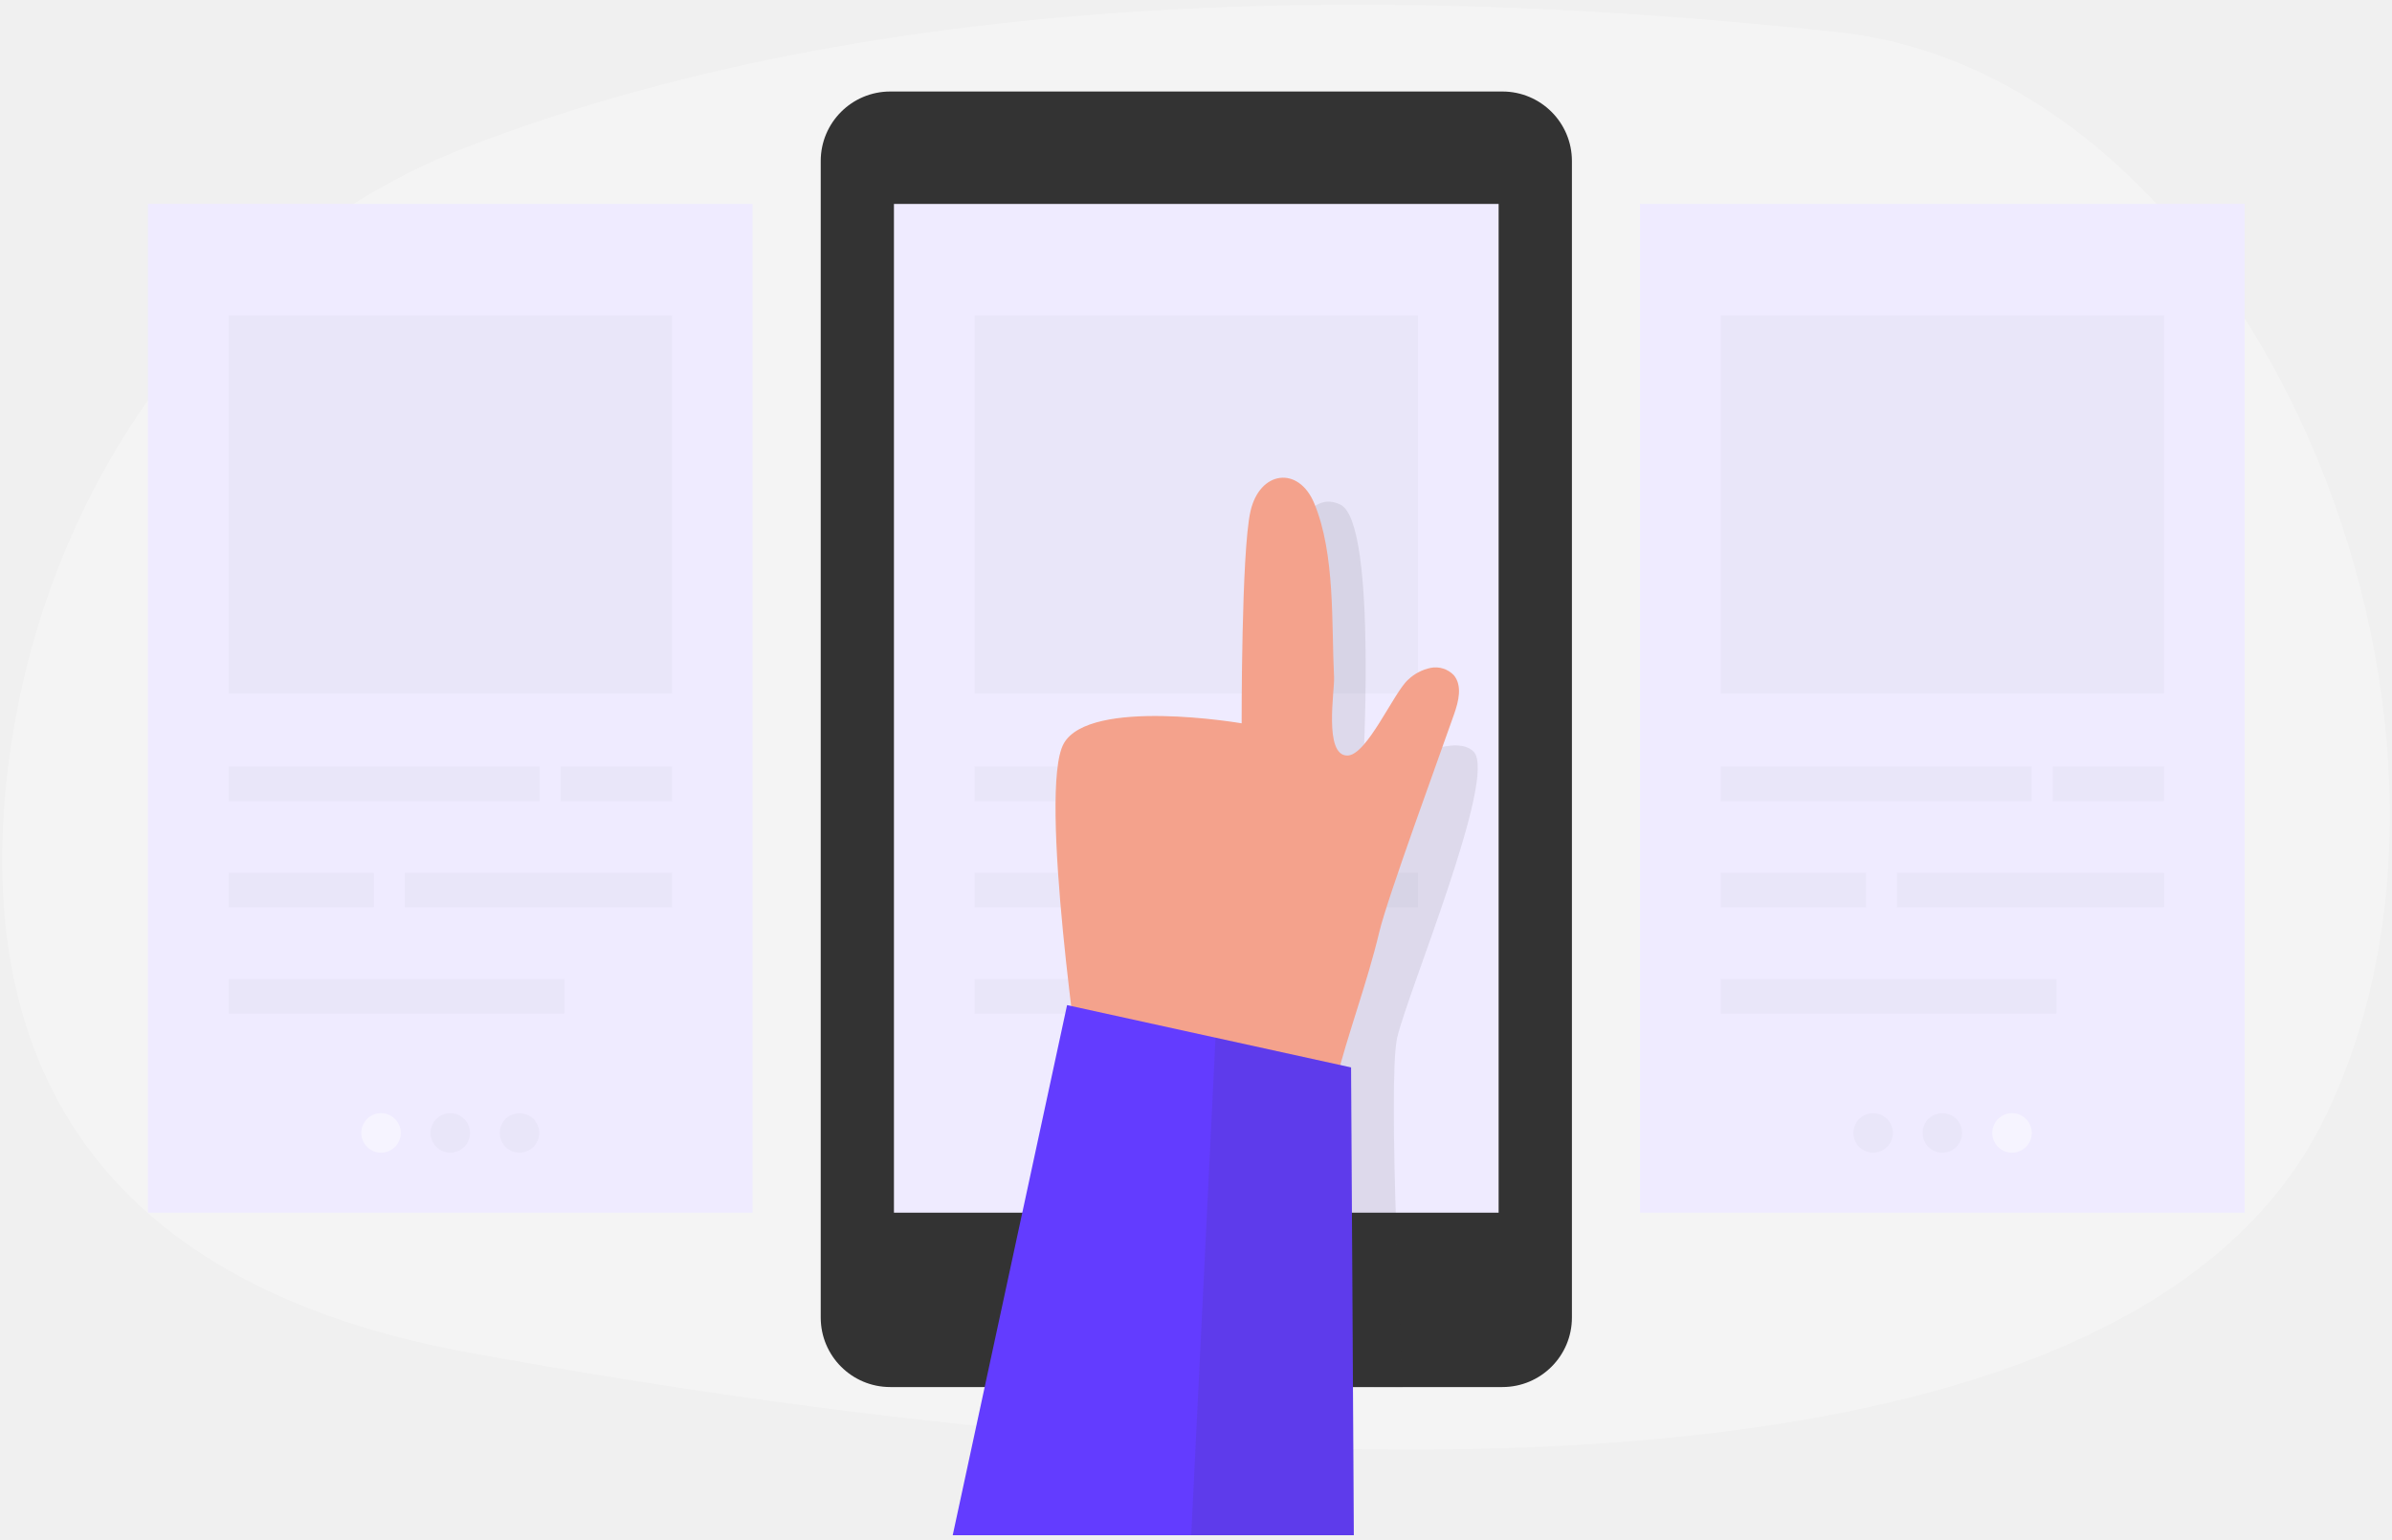
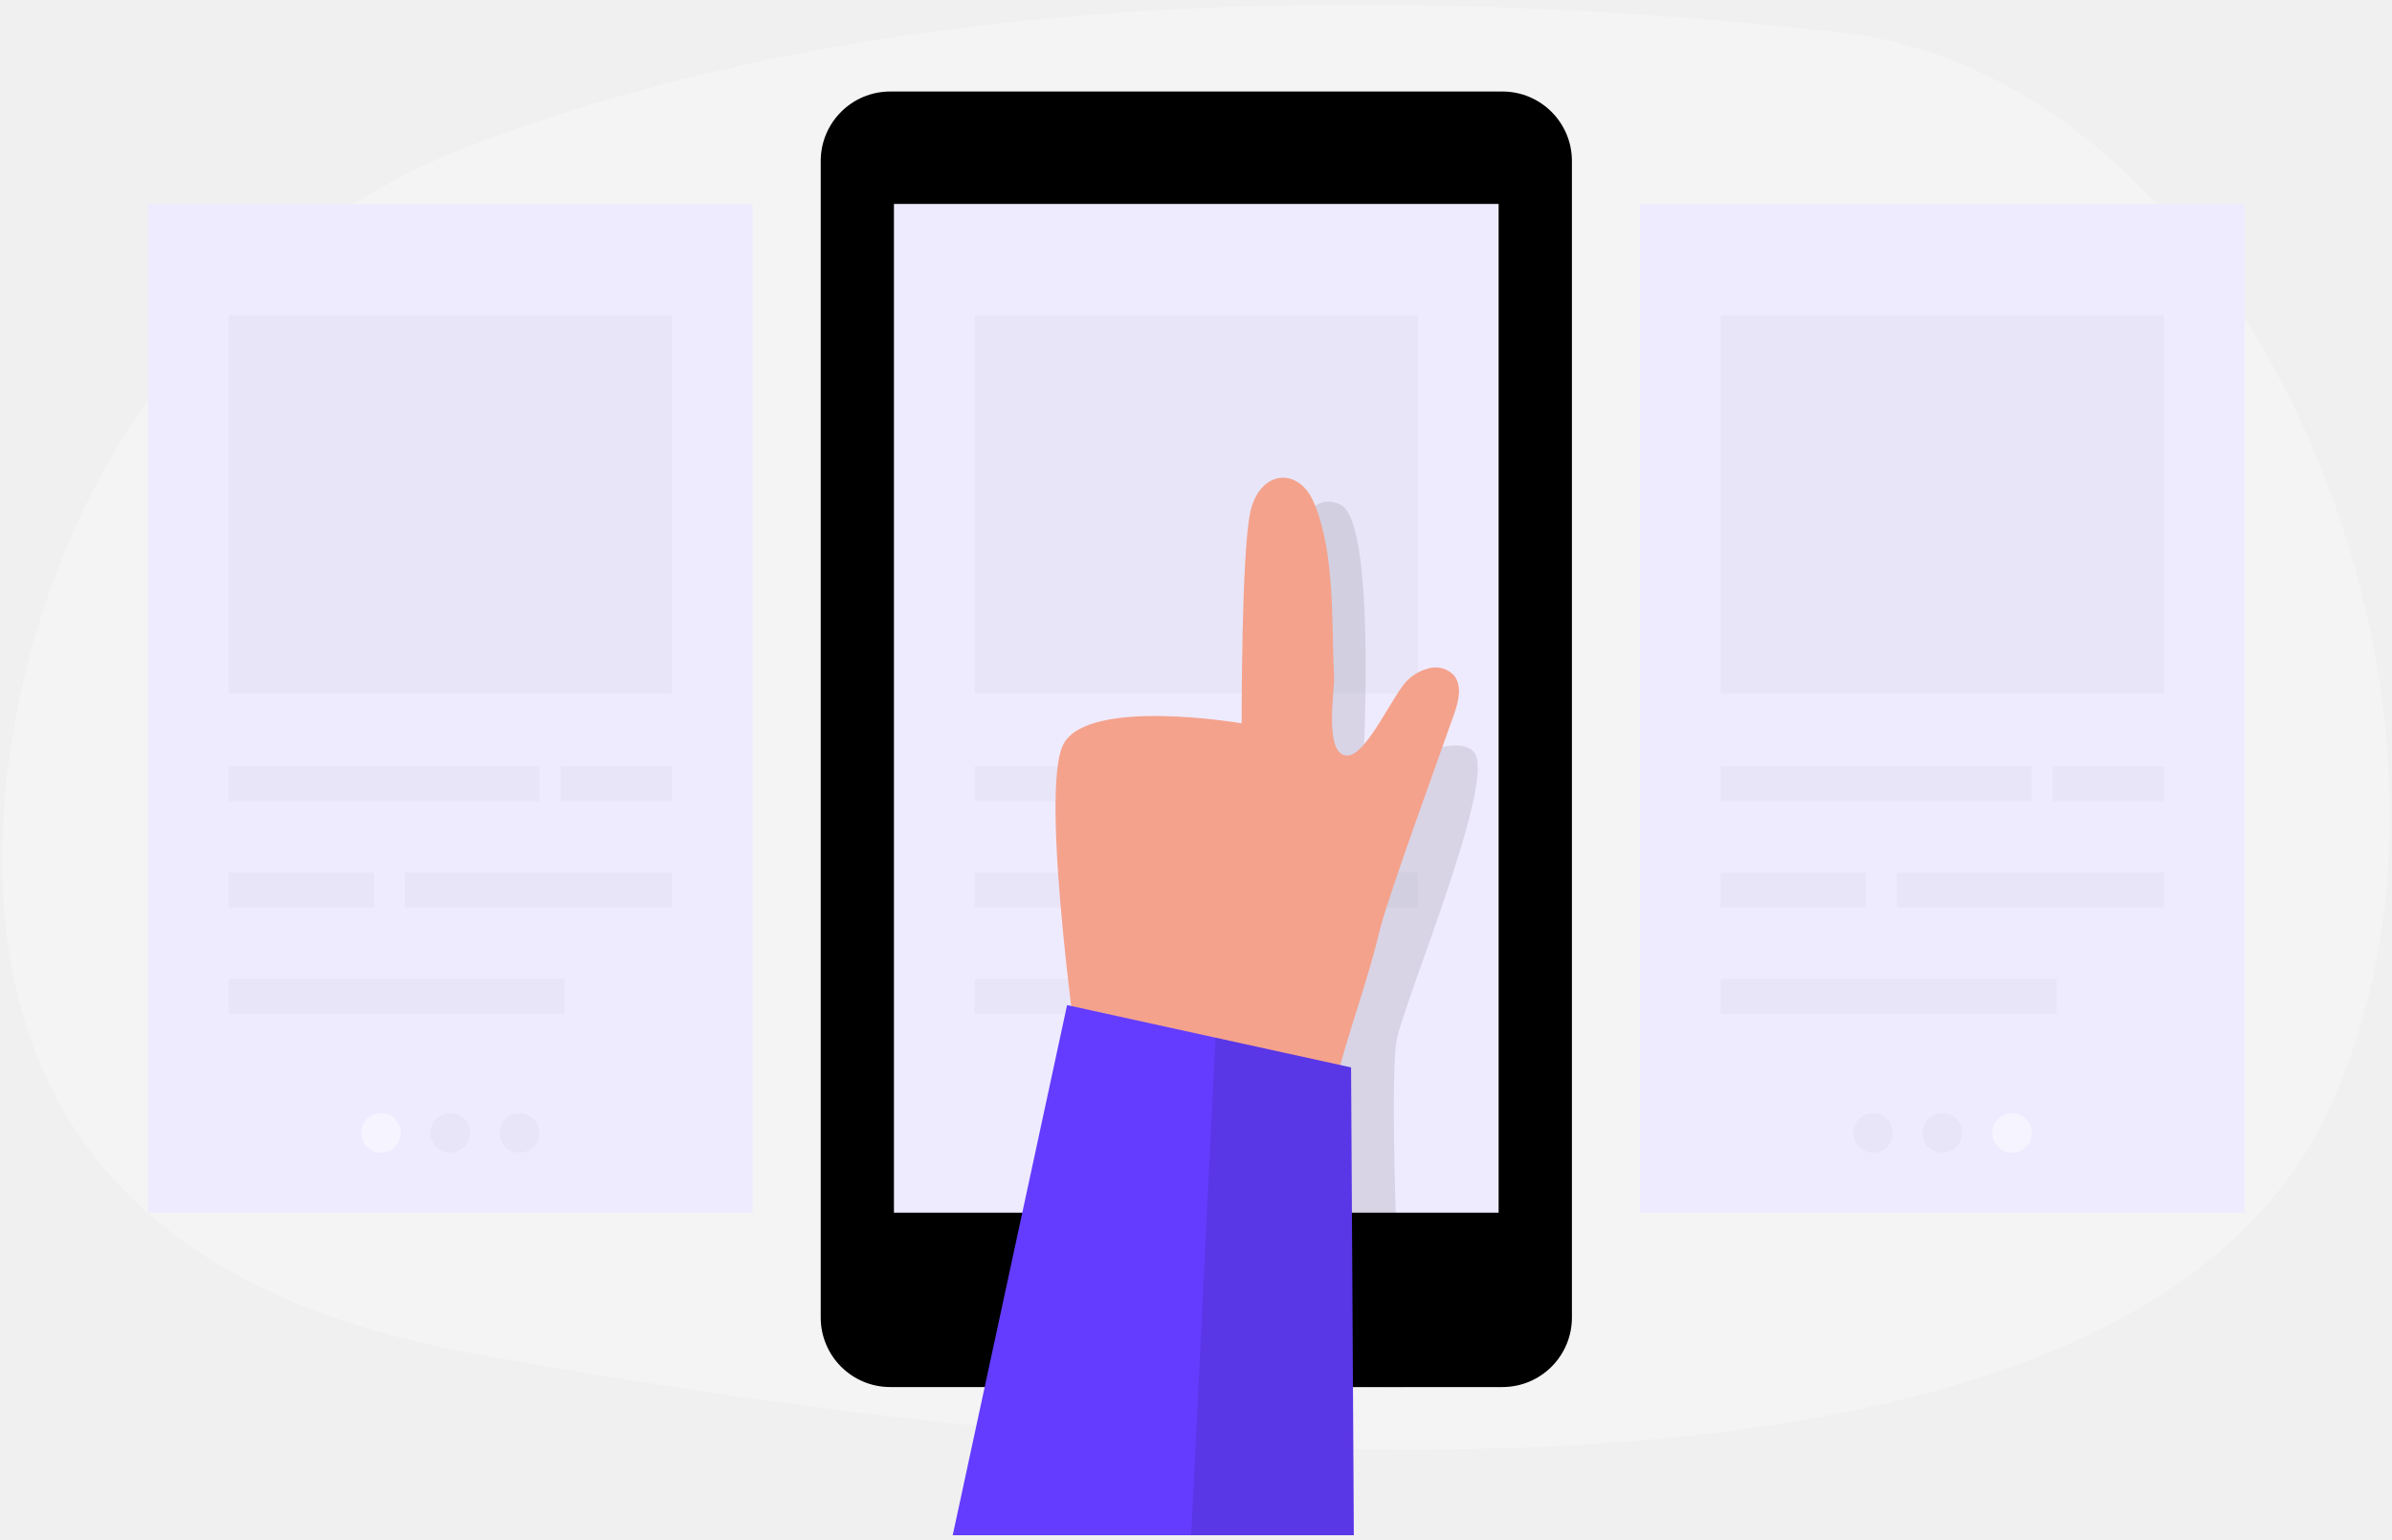
- <svg xmlns="http://www.w3.org/2000/svg" width="250" height="161" fill="none" viewBox="0 0 250 161">
+ <svg xmlns="http://www.w3.org/2000/svg" width="250" height="161" fill="currentColor" viewBox="0 0 250 161">
  <path fill="#fff" d="M48.694 15.421C23.379 25.224 4.594 50.068.858 80.128c-3.12 25.331 4.335 53.318 48.23 61.291 85.406 15.52 173.446 17.335 193.864-24.525 20.417-41.86-7.525-108.891-50.873-113.53C157.683-.326 98.146-3.721 48.694 15.42Z" opacity=".3" />
-   <path fill="#333" d="M157.022 9.567H93.044a7.266 7.266 0 0 0-7.266 7.267v120.91a7.266 7.266 0 0 0 7.266 7.266h63.978a7.266 7.266 0 0 0 7.267-7.266V16.834a7.266 7.266 0 0 0-7.267-7.267Z" />
-   <path fill="#333" d="M125.033 140.872a5.687 5.687 0 1 0 0-11.374 5.687 5.687 0 0 0 0 11.374Z" opacity=".03" />
+   <path fill="currentColor" d="M157.022 9.567H93.044a7.266 7.266 0 0 0-7.266 7.267v120.91a7.266 7.266 0 0 0 7.266 7.266h63.978a7.266 7.266 0 0 0 7.267-7.266V16.834a7.266 7.266 0 0 0-7.267-7.267Z" />
+   <path fill="currentColor" d="M125.033 140.872a5.687 5.687 0 1 0 0-11.374 5.687 5.687 0 0 0 0 11.374Z" opacity=".03" />
  <path fill="#EFEBFF" d="M156.628 21.321H93.431V126.78h63.197V21.321Z" />
-   <path fill="#333" d="M117.797 120.508a2.065 2.065 0 1 0 0-4.13 2.065 2.065 0 0 0 0 4.13Z" opacity=".03" />
+   <path fill="currentColor" d="M117.797 120.508a2.065 2.065 0 1 0 0-4.13 2.065 2.065 0 0 0 0 4.13Z" opacity=".03" />
  <path fill="#fff" d="M125.033 120.508a2.066 2.066 0 1 0 0-4.132 2.066 2.066 0 0 0 0 4.132Z" opacity=".44" />
-   <path fill="#333" d="M132.269 120.508a2.066 2.066 0 1 0 0-4.132 2.066 2.066 0 0 0 0 4.132ZM148.199 32.953h-46.332v39.552h46.332V32.953ZM134.373 80.129h-32.506v3.621h32.506V80.13ZM148.199 80.129h-11.632v3.621h11.632V80.13ZM117.053 91.237h-15.186v3.622h15.186v-3.622ZM148.199 91.237H120.28v3.622h27.919v-3.622ZM136.954 102.353h-35.087v3.622h35.087v-3.622Z" opacity=".03" />
+   <path fill="currentColor" d="M132.269 120.508a2.066 2.066 0 1 0 0-4.132 2.066 2.066 0 0 0 0 4.132ZM148.199 32.953h-46.332v39.552h46.332V32.953ZM134.373 80.129h-32.506v3.621h32.506V80.13ZM148.199 80.129h-11.632v3.621h11.632V80.13ZM117.053 91.237h-15.186v3.622h15.186v-3.622ZM148.199 91.237H120.28v3.622h27.919v-3.622ZM136.954 102.353h-35.087v3.622h35.087v-3.622Z" opacity=".03" />
  <path fill="#EFEBFF" d="M78.656 21.321H15.459V126.78h63.197V21.321Z" />
  <path fill="#fff" d="M39.825 120.508a2.065 2.065 0 1 0 0-4.13 2.065 2.065 0 0 0 0 4.13Z" opacity=".44" />
-   <path fill="#333" d="M47.061 120.508a2.065 2.065 0 1 0 0-4.13 2.065 2.065 0 0 0 0 4.13ZM54.297 120.508a2.065 2.065 0 1 0 0-4.13 2.065 2.065 0 0 0 0 4.13ZM70.227 32.953H23.895v39.552h46.332V32.953ZM56.4 80.129H23.895v3.621H56.4V80.13ZM70.227 80.129H58.595v3.621h11.632V80.13ZM39.08 91.237H23.896v3.622H39.08v-3.622ZM70.227 91.237h-27.92v3.622h27.92v-3.622ZM58.982 102.353H23.895v3.622h35.087v-3.622Z" opacity=".03" />
+   <path fill="currentColor" d="M47.061 120.508a2.065 2.065 0 1 0 0-4.13 2.065 2.065 0 0 0 0 4.13ZM54.297 120.508a2.065 2.065 0 1 0 0-4.13 2.065 2.065 0 0 0 0 4.13ZM70.227 32.953H23.895v39.552h46.332V32.953ZM56.4 80.129H23.895v3.621H56.4V80.13ZM70.227 80.129H58.595v3.621h11.632V80.13ZM39.08 91.237H23.896v3.622H39.08v-3.622ZM70.227 91.237h-27.92v3.622h27.92v-3.622ZM58.982 102.353H23.895v3.622h35.087v-3.622Z" opacity=".03" />
  <path fill="#EFEBFF" d="M234.6 21.321h-63.197V126.78H234.6V21.321Z" />
-   <path fill="#333" d="M195.769 120.508a2.065 2.065 0 1 0 0-4.13 2.065 2.065 0 0 0 0 4.13ZM203.005 120.508a2.066 2.066 0 1 0 0-4.132 2.066 2.066 0 0 0 0 4.132Z" opacity=".03" />
+   <path fill="currentColor" d="M195.769 120.508a2.065 2.065 0 1 0 0-4.13 2.065 2.065 0 0 0 0 4.13ZM203.005 120.508a2.066 2.066 0 1 0 0-4.132 2.066 2.066 0 0 0 0 4.132Z" opacity=".03" />
  <path fill="#fff" d="M210.242 120.508a2.066 2.066 0 1 0-.001-4.131 2.066 2.066 0 0 0 .001 4.131Z" opacity=".44" />
-   <path fill="#333" d="M226.171 32.953h-46.332v39.552h46.332V32.953ZM212.345 80.129h-32.506v3.621h32.506V80.13ZM226.171 80.129h-11.632v3.621h11.632V80.13ZM195.025 91.237h-15.186v3.622h15.186v-3.622ZM226.179 91.237H198.26v3.622h27.919v-3.622ZM214.926 102.353h-35.087v3.622h35.087v-3.622Z" opacity=".03" />
-   <path fill="#333" d="M146.597 145.041c0-.76-1.61-31.891-.577-36.522 1.033-4.632 10.509-27.274 8.011-29.917-2.498-2.642-11.648 3.372-11.648 3.372s1.671-27.267-2.278-29.21c-3.948-1.944-5.702 5.671-5.702 5.671L132.3 88.936l-10.418 55.96 24.715.145Z" opacity=".1" />
+   <path fill="currentColor" d="M226.171 32.953h-46.332v39.552h46.332V32.953ZM212.345 80.129h-32.506v3.621h32.506V80.13ZM226.171 80.129h-11.632v3.621h11.632V80.13ZM195.025 91.237h-15.186v3.622h15.186v-3.622ZM226.179 91.237H198.26v3.622h27.919v-3.622ZM214.926 102.353h-35.087v3.622h35.087v-3.622Z" opacity=".03" />
+   <path fill="currentColor" d="M146.597 145.041c0-.76-1.61-31.891-.577-36.522 1.033-4.632 10.509-27.274 8.011-29.917-2.498-2.642-11.648 3.372-11.648 3.372s1.671-27.267-2.278-29.21c-3.948-1.944-5.702 5.671-5.702 5.671L132.3 88.936l-10.418 55.96 24.715.145Z" opacity=".1" />
  <path fill="#F4A28C" d="M139.559 113.295c1.328-5.316 3.325-10.502 4.601-15.87.843-3.553 6.295-18.405 7.821-22.779.47-1.344.873-2.969-.038-4.062a2.646 2.646 0 0 0-2.422-.76 4.842 4.842 0 0 0-2.339 1.223c-1.519 1.337-4.32 7.95-6.371 7.943-2.482 0-1.313-6.834-1.381-8.148-.281-5.656.136-12.908-2.073-18.223-1.64-3.948-5.71-3.417-6.667.85-.957 4.268-.919 22.15-.919 22.15s-15.884-2.727-18.595 2.118c-2.711 4.844 1.868 35.618 1.868 35.618l26.515-.06Z" />
  <path fill="#633CFF" d="m141.495 160.5-.289-48.906-29.681-6.515L99.574 160.5h41.921Z" />
-   <path fill="#333" d="m141.495 160.5-.289-48.906-14.168-3.113-2.536 52.019h16.993Z" opacity=".1" />
+   <path fill="currentColor" d="m141.495 160.5-.289-48.906-14.168-3.113-2.536 52.019h16.993Z" opacity=".1" />
</svg>
